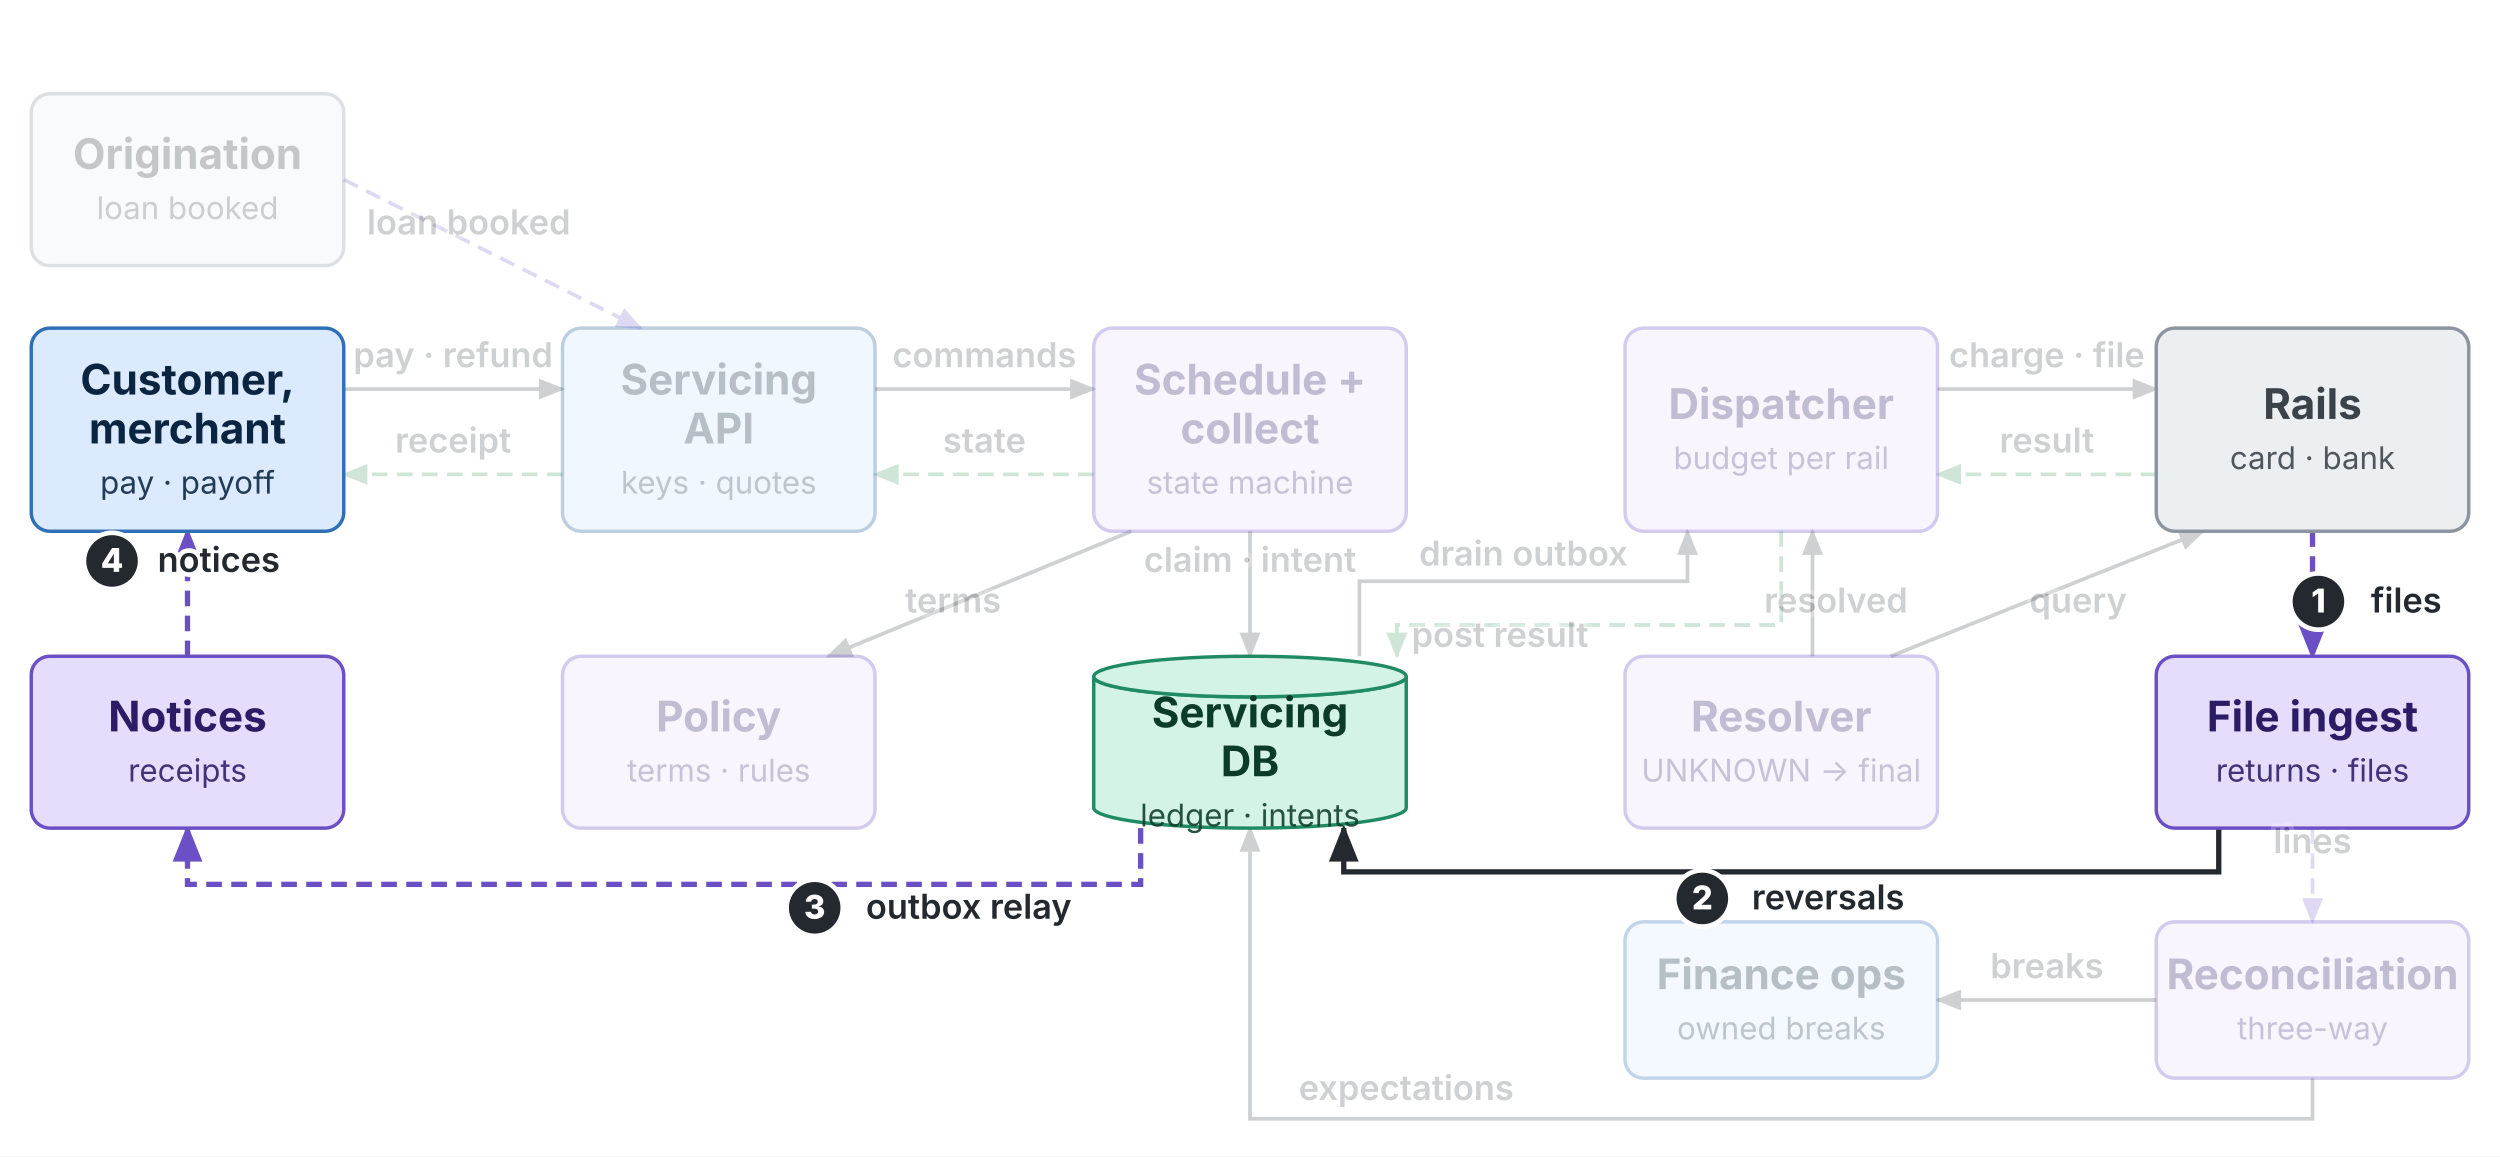
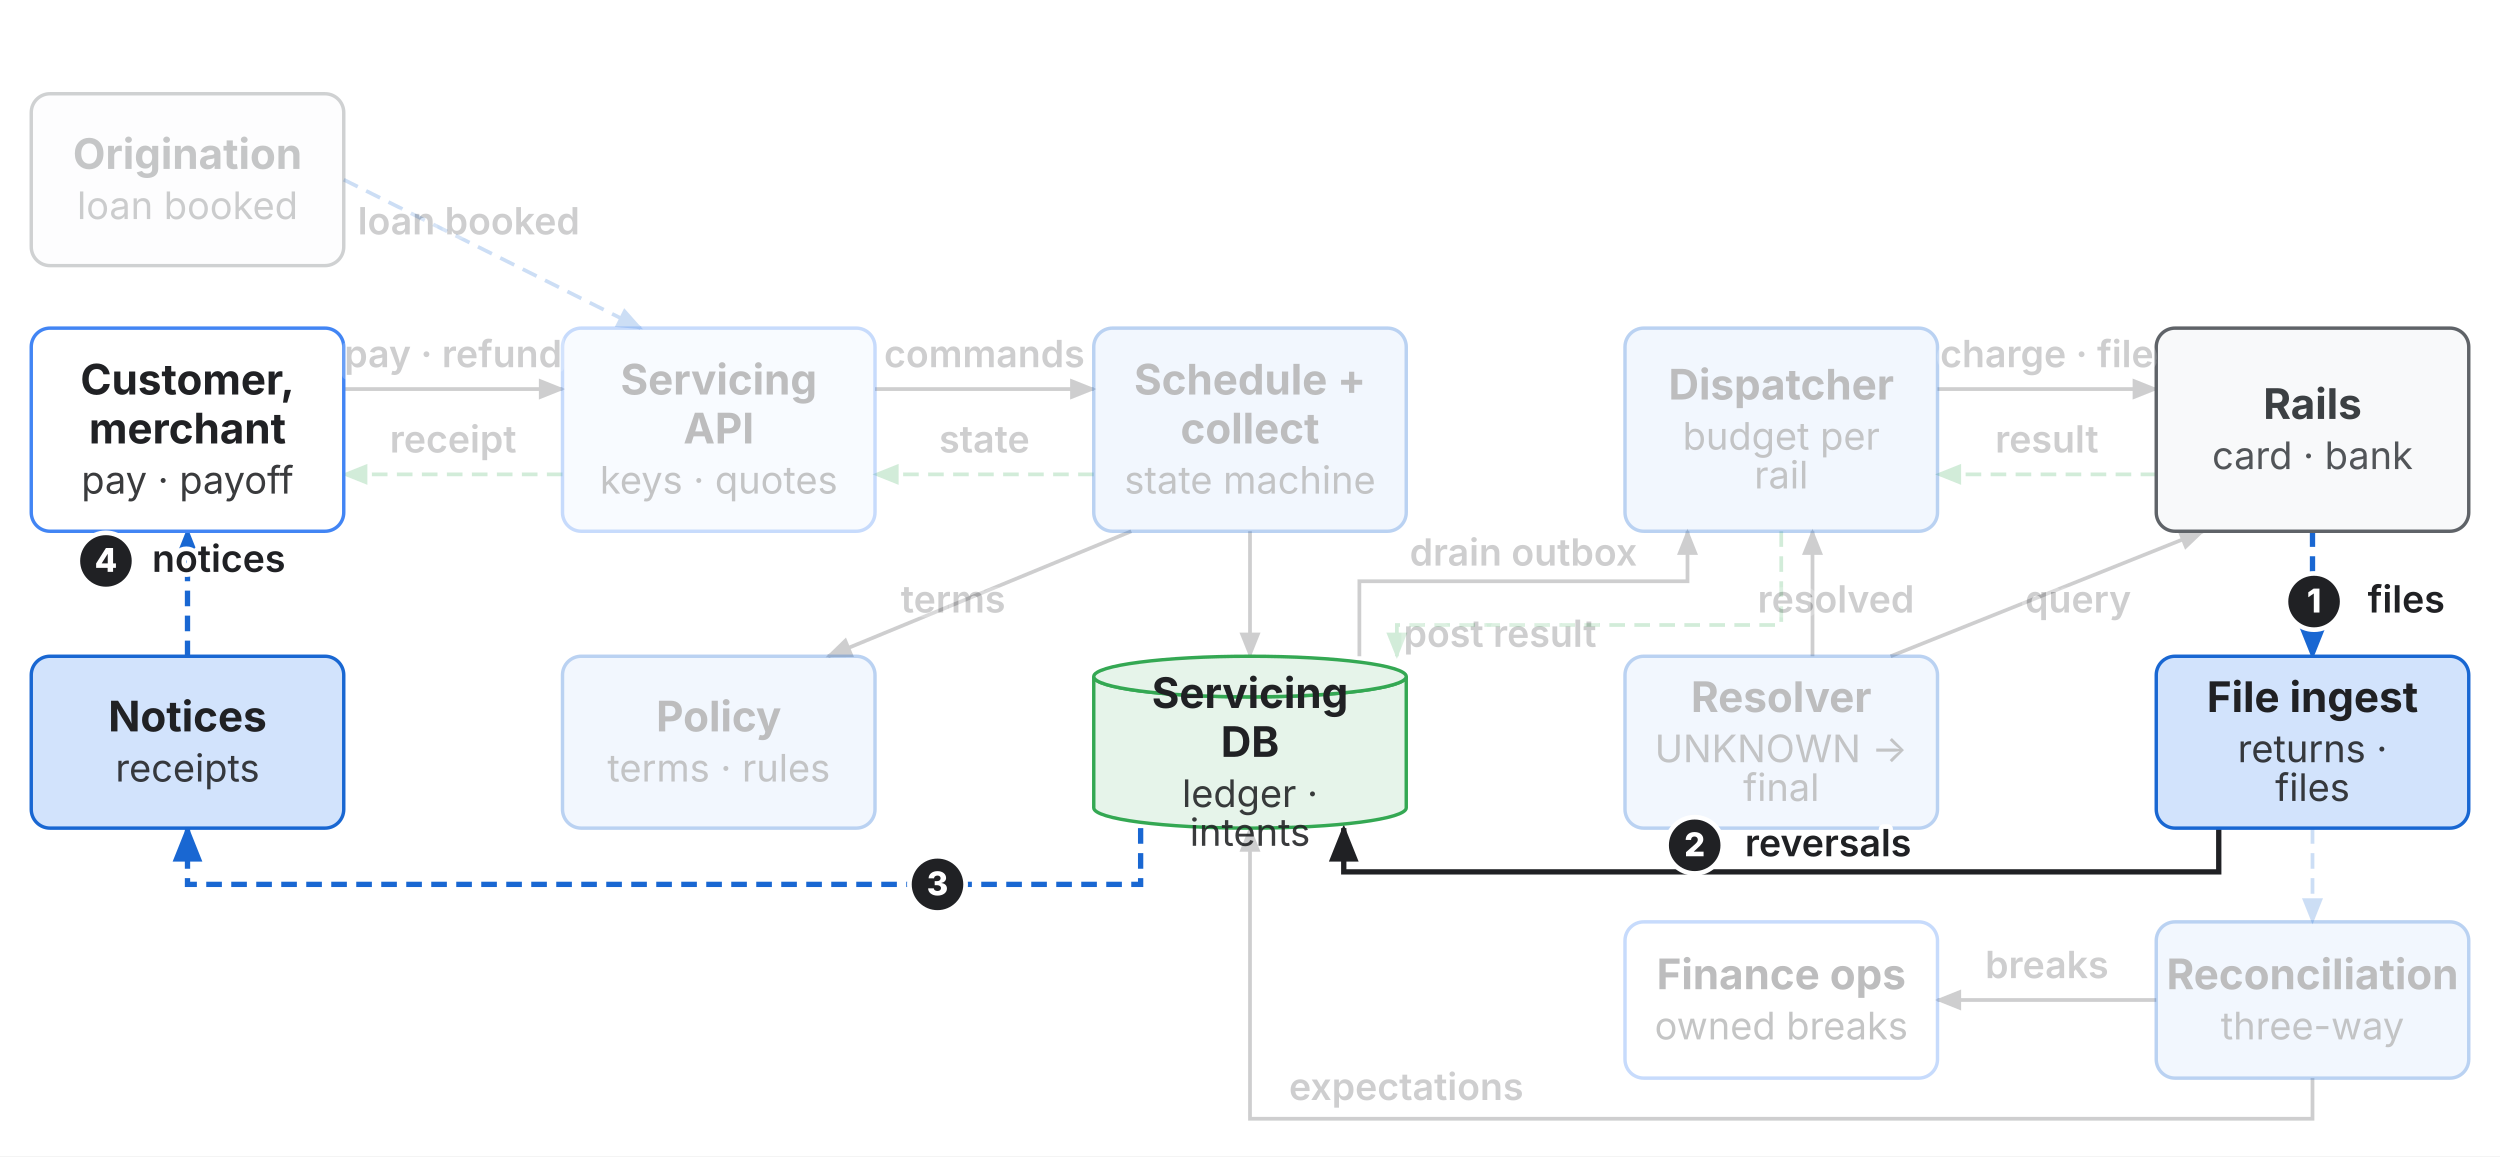
<svg xmlns="http://www.w3.org/2000/svg" class="base" viewBox="0 0 1600 740" width="1600" height="740">
  <defs>
-     <marker id="bs-1f8a4c" viewBox="0 0 10 10" refX="9" refY="5" markerWidth="7" markerHeight="7" orient="auto">
-       <path d="M0,1 L10,5 L0,9 z" fill="#1f8a4c" />
+     <marker id="bs-1967d2" viewBox="0 0 10 10" refX="9" refY="5" markerWidth="7" markerHeight="7" orient="auto">
+       <path d="M0,1 L10,5 L0,9 z" fill="#1967d2" />
    </marker>
-     <marker id="bs-s-1f8a4c" viewBox="0 0 10 10" refX="1" refY="5" markerWidth="7" markerHeight="7" orient="auto">
-       <path d="M10,1 L0,5 L10,9 z" fill="#1f8a4c" />
+     <marker id="bs-s-1967d2" viewBox="0 0 10 10" refX="1" refY="5" markerWidth="7" markerHeight="7" orient="auto">
+       <path d="M10,1 L0,5 L10,9 z" fill="#1967d2" />
    </marker>
-     <marker id="bs-24292f" viewBox="0 0 10 10" refX="9" refY="5" markerWidth="7" markerHeight="7" orient="auto">
-       <path d="M0,1 L10,5 L0,9 z" fill="#24292f" />
+     <marker id="bs-202124" viewBox="0 0 10 10" refX="9" refY="5" markerWidth="7" markerHeight="7" orient="auto">
+       <path d="M0,1 L10,5 L0,9 z" fill="#202124" />
    </marker>
-     <marker id="bs-s-24292f" viewBox="0 0 10 10" refX="1" refY="5" markerWidth="7" markerHeight="7" orient="auto">
-       <path d="M10,1 L0,5 L10,9 z" fill="#24292f" />
+     <marker id="bs-s-202124" viewBox="0 0 10 10" refX="1" refY="5" markerWidth="7" markerHeight="7" orient="auto">
+       <path d="M10,1 L0,5 L10,9 z" fill="#202124" />
    </marker>
-     <marker id="bs-6b4fc4" viewBox="0 0 10 10" refX="9" refY="5" markerWidth="7" markerHeight="7" orient="auto">
-       <path d="M0,1 L10,5 L0,9 z" fill="#6b4fc4" />
+     <marker id="bs-34a853" viewBox="0 0 10 10" refX="9" refY="5" markerWidth="7" markerHeight="7" orient="auto">
+       <path d="M0,1 L10,5 L0,9 z" fill="#34a853" />
    </marker>
-     <marker id="bs-s-6b4fc4" viewBox="0 0 10 10" refX="1" refY="5" markerWidth="7" markerHeight="7" orient="auto">
-       <path d="M10,1 L0,5 L10,9 z" fill="#6b4fc4" />
+     <marker id="bs-s-34a853" viewBox="0 0 10 10" refX="1" refY="5" markerWidth="7" markerHeight="7" orient="auto">
+       <path d="M10,1 L0,5 L10,9 z" fill="#34a853" />
    </marker>
  </defs>
-   <rect width="1600" height="740" fill="#ffffff" />
-   <path d="M220.0,249.0 L360.0,249.0" fill="none" stroke="#24292f" stroke-width="2.4" marker-end="url(#bs-24292f)" opacity="0.22" />
-   <path d="M360.0,303.6 L220.0,303.6" fill="none" stroke="#1f8a4c" stroke-width="2.4" stroke-dasharray="10 6" marker-end="url(#bs-1f8a4c)" opacity="0.22" />
-   <path d="M220.0,115.0 L410.0,210.0" fill="none" stroke="#6b4fc4" stroke-width="2.4" stroke-dasharray="10 6" marker-end="url(#bs-6b4fc4)" opacity="0.22" />
-   <path d="M560.0,249.0 L700.0,249.0" fill="none" stroke="#24292f" stroke-width="2.4" marker-end="url(#bs-24292f)" opacity="0.22" />
-   <path d="M700.0,303.6 L560.0,303.6" fill="none" stroke="#1f8a4c" stroke-width="2.4" stroke-dasharray="10 6" marker-end="url(#bs-1f8a4c)" opacity="0.22" />
-   <path d="M800.0,340.0 L800.0,420.0" fill="none" stroke="#24292f" stroke-width="2.4" marker-end="url(#bs-24292f)" opacity="0.22" />
-   <path d="M870.0,420.0 L870.0,372.0 L1080.0,372.0 L1080.0,340.0" fill="none" stroke="#24292f" stroke-width="2.4" marker-end="url(#bs-24292f)" opacity="0.22" />
-   <path d="M1140.0,340.0 L1140.0,400.0 L894.0,400.0 L894.0,420.0" fill="none" stroke="#1f8a4c" stroke-width="2.4" stroke-dasharray="10 6" marker-end="url(#bs-1f8a4c)" opacity="0.22" />
-   <path d="M1240.0,249.0 L1380.0,249.0" fill="none" stroke="#24292f" stroke-width="2.4" marker-end="url(#bs-24292f)" opacity="0.22" />
-   <path d="M1380.0,303.6 L1240.0,303.6" fill="none" stroke="#1f8a4c" stroke-width="2.4" stroke-dasharray="10 6" marker-end="url(#bs-1f8a4c)" opacity="0.22" />
-   <path d="M724.0,340.0 L530.0,420.0" fill="none" stroke="#24292f" stroke-width="2.4" marker-end="url(#bs-24292f)" opacity="0.22" />
-   <path d="M1480.0,340.0 L1480.0,420.0" fill="none" stroke="#6b4fc4" stroke-width="3.4" stroke-dasharray="10 6" marker-end="url(#bs-6b4fc4)" />
-   <path d="M1420.0,530.0 L1420.0,558.0 L860.0,558.0 L860.0,530.0" fill="none" stroke="#24292f" stroke-width="3.4" marker-end="url(#bs-24292f)" />
-   <path d="M1210.0,420.0 L1410.0,340.0" fill="none" stroke="#24292f" stroke-width="2.4" marker-end="url(#bs-24292f)" opacity="0.22" />
-   <path d="M1160.0,420.0 L1160.0,340.0" fill="none" stroke="#24292f" stroke-width="2.4" marker-end="url(#bs-24292f)" opacity="0.22" />
-   <path d="M1480.0,530.0 L1480.0,590.0" fill="none" stroke="#6b4fc4" stroke-width="2.4" stroke-dasharray="10 6" marker-end="url(#bs-6b4fc4)" opacity="0.22" />
-   <path d="M1480.0,690.0 L1480.0,716.0 L800.0,716.0 L800.0,530.0" fill="none" stroke="#24292f" stroke-width="2.4" marker-end="url(#bs-24292f)" opacity="0.22" />
-   <path d="M1380.0,640.0 L1240.0,640.0" fill="none" stroke="#24292f" stroke-width="2.4" marker-end="url(#bs-24292f)" opacity="0.22" />
-   <path d="M730.0,530.0 L730.0,566.0 L120.0,566.0 L120.0,530.0" fill="none" stroke="#6b4fc4" stroke-width="3.4" stroke-dasharray="10 6" marker-end="url(#bs-6b4fc4)" />
-   <path d="M120.0,420.0 L120.0,340.0" fill="none" stroke="#6b4fc4" stroke-width="3.4" stroke-dasharray="10 6" marker-end="url(#bs-6b4fc4)" />
-   <rect x="20" y="210" width="200" height="130" rx="12" fill="#dbeafe" stroke="#2f6fb5" stroke-width="2.2" />
-   <text x="120.0" y="252.5" text-anchor="middle" font-family="Inter, Helvetica, Arial, sans-serif" font-size="27" font-weight="700" fill="#0b2540">Customer,</text>
-   <text x="120.0" y="283.8" text-anchor="middle" font-family="Inter, Helvetica, Arial, sans-serif" font-size="27" font-weight="700" fill="#0b2540">merchant</text>
-   <text x="120.0" y="315.9" text-anchor="middle" font-family="Inter, Helvetica, Arial, sans-serif" font-size="20.0" fill="#0b2540" fill-opacity="0.88">pay · payoff</text>
-   <g opacity="0.3">
-     <rect x="20" y="60" width="200" height="110" rx="12" fill="#eceff2" stroke="#8c959f" stroke-width="2.2" />
-     <text x="120.0" y="108.1" text-anchor="middle" font-family="Inter, Helvetica, Arial, sans-serif" font-size="27" font-weight="700" fill="#3a424a">Origination</text>
-     <text x="120.0" y="140.2" text-anchor="middle" font-family="Inter, Helvetica, Arial, sans-serif" font-size="20.0" fill="#3a424a" fill-opacity="0.88">loan booked</text>
+   <rect x="0" y="0" width="1600" height="740" fill="#ffffff" />
+   <path data-k="e:cus-api" d="M220.0,249.0 L360.0,249.0" fill="none" stroke="#202124" stroke-width="2.4" marker-end="url(#bs-202124)" opacity="0.22" />
+   <path data-k="e:api-cus" d="M360.0,303.6 L220.0,303.6" fill="none" stroke="#34a853" stroke-width="2.4" stroke-dasharray="10 6" marker-end="url(#bs-34a853)" opacity="0.22" />
+   <path data-k="e:org-api" d="M220.0,115.0 L410.0,210.0" fill="none" stroke="#1967d2" stroke-width="2.4" stroke-dasharray="10 6" marker-end="url(#bs-1967d2)" opacity="0.22" />
+   <path data-k="e:api-svc" d="M560.0,249.0 L700.0,249.0" fill="none" stroke="#202124" stroke-width="2.4" marker-end="url(#bs-202124)" opacity="0.22" />
+   <path data-k="e:svc-api" d="M700.0,303.6 L560.0,303.6" fill="none" stroke="#34a853" stroke-width="2.4" stroke-dasharray="10 6" marker-end="url(#bs-34a853)" opacity="0.22" />
+   <path data-k="e:svc-db" d="M800.0,340.0 L800.0,420.0" fill="none" stroke="#202124" stroke-width="2.4" marker-end="url(#bs-202124)" opacity="0.22" />
+   <path data-k="e:db-dsp" d="M870.0,420.0 L870.0,372.0 L1080.0,372.0 L1080.0,340.0" fill="none" stroke="#202124" stroke-width="2.4" marker-end="url(#bs-202124)" opacity="0.22" />
+   <path data-k="e:dsp-db" d="M1140.0,340.0 L1140.0,400.0 L894.0,400.0 L894.0,420.0" fill="none" stroke="#34a853" stroke-width="2.4" stroke-dasharray="10 6" marker-end="url(#bs-34a853)" opacity="0.22" />
+   <path data-k="e:dsp-rail" d="M1240.0,249.0 L1380.0,249.0" fill="none" stroke="#202124" stroke-width="2.4" marker-end="url(#bs-202124)" opacity="0.22" />
+   <path data-k="e:rail-dsp" d="M1380.0,303.6 L1240.0,303.6" fill="none" stroke="#34a853" stroke-width="2.4" stroke-dasharray="10 6" marker-end="url(#bs-34a853)" opacity="0.22" />
+   <path data-k="e:svc-pol" d="M724.0,340.0 L530.0,420.0" fill="none" stroke="#202124" stroke-width="2.4" marker-end="url(#bs-202124)" opacity="0.22" />
+   <path data-k="e:rail-ing" d="M1480.0,340.0 L1480.0,420.0" fill="none" stroke="#1967d2" stroke-width="3.4" stroke-dasharray="10 6" marker-end="url(#bs-1967d2)" />
+   <path data-k="e:ing-db" d="M1420.0,530.0 L1420.0,558.0 L860.0,558.0 L860.0,530.0" fill="none" stroke="#202124" stroke-width="3.4" marker-end="url(#bs-202124)" />
+   <path data-k="e:res-rail" d="M1210.0,420.0 L1410.0,340.0" fill="none" stroke="#202124" stroke-width="2.4" marker-end="url(#bs-202124)" opacity="0.22" />
+   <path data-k="e:res-dsp" d="M1160.0,420.0 L1160.0,340.0" fill="none" stroke="#202124" stroke-width="2.4" marker-end="url(#bs-202124)" opacity="0.22" />
+   <path data-k="e:ing-rec" d="M1480.0,530.0 L1480.0,590.0" fill="none" stroke="#1967d2" stroke-width="2.4" stroke-dasharray="10 6" marker-end="url(#bs-1967d2)" opacity="0.22" />
+   <path data-k="e:rec-db" d="M1480.0,690.0 L1480.0,716.0 L800.0,716.0 L800.0,530.0" fill="none" stroke="#202124" stroke-width="2.4" marker-end="url(#bs-202124)" opacity="0.22" />
+   <path data-k="e:rec-ops" d="M1380.0,640.0 L1240.0,640.0" fill="none" stroke="#202124" stroke-width="2.4" marker-end="url(#bs-202124)" opacity="0.22" />
+   <path data-k="e:db-ntc" d="M730.0,530.0 L730.0,566.0 L120.0,566.0 L120.0,530.0" fill="none" stroke="#1967d2" stroke-width="3.4" stroke-dasharray="10 6" marker-end="url(#bs-1967d2)" />
+   <path data-k="e:ntc-cus" d="M120.0,420.0 L120.0,340.0" fill="none" stroke="#1967d2" stroke-width="3.4" stroke-dasharray="10 6" marker-end="url(#bs-1967d2)" />
+   <g data-k="n:cus">
+     <rect x="20" y="210" width="200" height="130" rx="12" fill="#ffffff" stroke="#4285f4" stroke-width="2.2" />
+     <text x="120.0" y="252.5" text-anchor="middle" font-family="Inter, Roboto, sans-serif" font-size="27" font-weight="700" fill="#202124">Customer,</text>
+     <text x="120.0" y="283.8" text-anchor="middle" font-family="Inter, Roboto, sans-serif" font-size="27" font-weight="700" fill="#202124">merchant</text>
+     <text x="120.0" y="315.9" text-anchor="middle" font-family="Inter, Roboto, sans-serif" font-size="24.3" fill="#202124" fill-opacity="0.88">pay · payoff</text>
  </g>
-   <g opacity="0.3">
-     <rect x="360" y="210" width="200" height="130" rx="12" fill="#cfe3fb" stroke="#215a9a" stroke-width="2.2" />
-     <text x="460.0" y="252.5" text-anchor="middle" font-family="Inter, Helvetica, Arial, sans-serif" font-size="27" font-weight="700" fill="#0b2540">Servicing</text>
-     <text x="460.0" y="283.8" text-anchor="middle" font-family="Inter, Helvetica, Arial, sans-serif" font-size="27" font-weight="700" fill="#0b2540">API</text>
-     <text x="460.0" y="315.9" text-anchor="middle" font-family="Inter, Helvetica, Arial, sans-serif" font-size="20.0" fill="#0b2540" fill-opacity="0.88">keys · quotes</text>
+   <g data-k="n:org">
+     <g opacity="0.3">
+       <rect x="20" y="60" width="200" height="110" rx="12" fill="#f8f9fa" stroke="#5f6368" stroke-width="2.2" />
+       <text x="120.0" y="108.1" text-anchor="middle" font-family="Inter, Roboto, sans-serif" font-size="27" font-weight="700" fill="#3c4043">Origination</text>
+       <text x="120.0" y="140.2" text-anchor="middle" font-family="Inter, Roboto, sans-serif" font-size="24.3" fill="#3c4043" fill-opacity="0.88">loan booked</text>
+     </g>
  </g>
-   <g opacity="0.3">
-     <rect x="700" y="210" width="200" height="130" rx="12" fill="#e6dcfb" stroke="#6b4fc4" stroke-width="2.2" />
-     <text x="800.0" y="252.5" text-anchor="middle" font-family="Inter, Helvetica, Arial, sans-serif" font-size="27" font-weight="700" fill="#2a1d66">Schedule +</text>
-     <text x="800.0" y="283.8" text-anchor="middle" font-family="Inter, Helvetica, Arial, sans-serif" font-size="27" font-weight="700" fill="#2a1d66">collect</text>
-     <text x="800.0" y="315.9" text-anchor="middle" font-family="Inter, Helvetica, Arial, sans-serif" font-size="20.0" fill="#2a1d66" fill-opacity="0.88">state machine</text>
+   <g data-k="n:api">
+     <g opacity="0.3">
+       <rect x="360" y="210" width="200" height="130" rx="12" fill="#e8f0fe" stroke="#4285f4" stroke-width="2.2" />
+       <text x="460.0" y="252.5" text-anchor="middle" font-family="Inter, Roboto, sans-serif" font-size="27" font-weight="700" fill="#202124">Servicing</text>
+       <text x="460.0" y="283.8" text-anchor="middle" font-family="Inter, Roboto, sans-serif" font-size="27" font-weight="700" fill="#202124">API</text>
+       <text x="460.0" y="315.9" text-anchor="middle" font-family="Inter, Roboto, sans-serif" font-size="24.3" fill="#202124" fill-opacity="0.88">keys · quotes</text>
+     </g>
  </g>
-   <g opacity="0.3">
-     <rect x="1040" y="210" width="200" height="130" rx="12" fill="#e6dcfb" stroke="#6b4fc4" stroke-width="2.2" />
-     <text x="1140.0" y="268.1" text-anchor="middle" font-family="Inter, Helvetica, Arial, sans-serif" font-size="27" font-weight="700" fill="#2a1d66">Dispatcher</text>
-     <text x="1140.0" y="300.2" text-anchor="middle" font-family="Inter, Helvetica, Arial, sans-serif" font-size="20.0" fill="#2a1d66" fill-opacity="0.88">budget per rail</text>
+   <g data-k="n:svc">
+     <g opacity="0.3">
+       <rect x="700" y="210" width="200" height="130" rx="12" fill="#d2e3fc" stroke="#1967d2" stroke-width="2.2" />
+       <text x="800.0" y="252.5" text-anchor="middle" font-family="Inter, Roboto, sans-serif" font-size="27" font-weight="700" fill="#202124">Schedule +</text>
+       <text x="800.0" y="283.8" text-anchor="middle" font-family="Inter, Roboto, sans-serif" font-size="27" font-weight="700" fill="#202124">collect</text>
+       <text x="800.0" y="315.9" text-anchor="middle" font-family="Inter, Roboto, sans-serif" font-size="24.3" fill="#202124" fill-opacity="0.88">state machine</text>
+     </g>
  </g>
-   <rect x="1380" y="210" width="200" height="130" rx="12" fill="#eceff2" stroke="#8c959f" stroke-width="2.2" />
-   <text x="1480.0" y="268.1" text-anchor="middle" font-family="Inter, Helvetica, Arial, sans-serif" font-size="27" font-weight="700" fill="#3a424a">Rails</text>
-   <text x="1480.0" y="300.2" text-anchor="middle" font-family="Inter, Helvetica, Arial, sans-serif" font-size="20.0" fill="#3a424a" fill-opacity="0.88">card · bank</text>
-   <path d="M700,433 a100.0,13 0 0,0 200,0 v84 a100.0,13 0 0,1 -200,0 z" fill="#d3f3e6" stroke="#1f8a63" stroke-width="2.2" />
-   <ellipse cx="800.0" cy="433" rx="100.0" ry="13" fill="#d3f3e6" stroke="#1f8a63" stroke-width="2.2" />
-   <text x="800.0" y="465.5" text-anchor="middle" font-family="Inter, Helvetica, Arial, sans-serif" font-size="27" font-weight="700" fill="#0d3b2a">Servicing</text>
-   <text x="800.0" y="496.8" text-anchor="middle" font-family="Inter, Helvetica, Arial, sans-serif" font-size="27" font-weight="700" fill="#0d3b2a">DB</text>
-   <text x="800.0" y="528.9" text-anchor="middle" font-family="Inter, Helvetica, Arial, sans-serif" font-size="20.0" fill="#0d3b2a" fill-opacity="0.88">ledger · intents</text>
-   <g opacity="0.3">
-     <rect x="360" y="420" width="200" height="110" rx="12" fill="#e6dcfb" stroke="#6b4fc4" stroke-width="2.2" />
-     <text x="460.0" y="468.1" text-anchor="middle" font-family="Inter, Helvetica, Arial, sans-serif" font-size="27" font-weight="700" fill="#2a1d66">Policy</text>
-     <text x="460.0" y="500.2" text-anchor="middle" font-family="Inter, Helvetica, Arial, sans-serif" font-size="20.0" fill="#2a1d66" fill-opacity="0.88">terms · rules</text>
+   <g data-k="n:dsp">
+     <g opacity="0.3">
+       <rect x="1040" y="210" width="200" height="130" rx="12" fill="#d2e3fc" stroke="#1967d2" stroke-width="2.2" />
+       <text x="1140.0" y="255.7" text-anchor="middle" font-family="Inter, Roboto, sans-serif" font-size="27" font-weight="700" fill="#202124">Dispatcher</text>
+       <text x="1140.0" y="287.8" text-anchor="middle" font-family="Inter, Roboto, sans-serif" font-size="24.3" fill="#202124" fill-opacity="0.88">budget per</text>
+       <text x="1140.0" y="312.6" text-anchor="middle" font-family="Inter, Roboto, sans-serif" font-size="24.3" fill="#202124" fill-opacity="0.88">rail</text>
+     </g>
  </g>
-   <rect x="1380" y="420" width="200" height="110" rx="12" fill="#e6dcfb" stroke="#6b4fc4" stroke-width="2.2" />
-   <text x="1480.0" y="468.1" text-anchor="middle" font-family="Inter, Helvetica, Arial, sans-serif" font-size="27" font-weight="700" fill="#2a1d66">File ingest</text>
-   <text x="1480.0" y="500.2" text-anchor="middle" font-family="Inter, Helvetica, Arial, sans-serif" font-size="20.0" fill="#2a1d66" fill-opacity="0.88">returns · files</text>
-   <g opacity="0.3">
-     <rect x="1040" y="420" width="200" height="110" rx="12" fill="#e6dcfb" stroke="#6b4fc4" stroke-width="2.2" />
-     <text x="1140.0" y="468.1" text-anchor="middle" font-family="Inter, Helvetica, Arial, sans-serif" font-size="27" font-weight="700" fill="#2a1d66">Resolver</text>
-     <text x="1140.0" y="500.2" text-anchor="middle" font-family="Inter, Helvetica, Arial, sans-serif" font-size="20.0" fill="#2a1d66" fill-opacity="0.88">UNKNOWN → final</text>
+   <g data-k="n:rail">
+     <rect x="1380" y="210" width="200" height="130" rx="12" fill="#f8f9fa" stroke="#5f6368" stroke-width="2.2" />
+     <text x="1480.0" y="268.1" text-anchor="middle" font-family="Inter, Roboto, sans-serif" font-size="27" font-weight="700" fill="#3c4043">Rails</text>
+     <text x="1480.0" y="300.2" text-anchor="middle" font-family="Inter, Roboto, sans-serif" font-size="24.3" fill="#3c4043" fill-opacity="0.88">card · bank</text>
  </g>
-   <rect x="20" y="420" width="200" height="110" rx="12" fill="#e6dcfb" stroke="#6b4fc4" stroke-width="2.2" />
-   <text x="120.0" y="468.1" text-anchor="middle" font-family="Inter, Helvetica, Arial, sans-serif" font-size="27" font-weight="700" fill="#2a1d66">Notices</text>
-   <text x="120.0" y="500.2" text-anchor="middle" font-family="Inter, Helvetica, Arial, sans-serif" font-size="20.0" fill="#2a1d66" fill-opacity="0.88">receipts</text>
-   <g opacity="0.3">
-     <rect x="1380" y="590" width="200" height="100" rx="12" fill="#e6dcfb" stroke="#6b4fc4" stroke-width="2.2" />
-     <text x="1480.0" y="633.1" text-anchor="middle" font-family="Inter, Helvetica, Arial, sans-serif" font-size="27" font-weight="700" fill="#2a1d66">Reconciliation</text>
-     <text x="1480.0" y="665.2" text-anchor="middle" font-family="Inter, Helvetica, Arial, sans-serif" font-size="20.0" fill="#2a1d66" fill-opacity="0.88">three-way</text>
+   <g data-k="n:db">
+     <path d="M700,433 a100.0,13 0 0,0 200,0 v84 a100.0,13 0 0,1 -200,0 z" fill="#e6f4ea" stroke="#34a853" stroke-width="2.2" />
+     <ellipse cx="800.0" cy="433" rx="100.0" ry="13" fill="#e6f4ea" stroke="#34a853" stroke-width="2.2" />
+     <text x="800.0" y="453.1" text-anchor="middle" font-family="Inter, Roboto, sans-serif" font-size="27" font-weight="700" fill="#202124">Servicing</text>
+     <text x="800.0" y="484.4" text-anchor="middle" font-family="Inter, Roboto, sans-serif" font-size="27" font-weight="700" fill="#202124">DB</text>
+     <text x="800.0" y="516.5" text-anchor="middle" font-family="Inter, Roboto, sans-serif" font-size="24.3" fill="#202124" fill-opacity="0.88">ledger ·</text>
+     <text x="800.0" y="541.3" text-anchor="middle" font-family="Inter, Roboto, sans-serif" font-size="24.3" fill="#202124" fill-opacity="0.88">intents</text>
  </g>
-   <g opacity="0.3">
-     <rect x="1040" y="590" width="200" height="100" rx="12" fill="#dbeafe" stroke="#2f6fb5" stroke-width="2.2" />
-     <text x="1140.0" y="633.1" text-anchor="middle" font-family="Inter, Helvetica, Arial, sans-serif" font-size="27" font-weight="700" fill="#0b2540">Finance ops</text>
-     <text x="1140.0" y="665.2" text-anchor="middle" font-family="Inter, Helvetica, Arial, sans-serif" font-size="20.0" fill="#0b2540" fill-opacity="0.88">owned breaks</text>
+   <g data-k="n:pol">
+     <g opacity="0.3">
+       <rect x="360" y="420" width="200" height="110" rx="12" fill="#d2e3fc" stroke="#1967d2" stroke-width="2.2" />
+       <text x="460.0" y="468.1" text-anchor="middle" font-family="Inter, Roboto, sans-serif" font-size="27" font-weight="700" fill="#202124">Policy</text>
+       <text x="460.0" y="500.2" text-anchor="middle" font-family="Inter, Roboto, sans-serif" font-size="24.3" fill="#202124" fill-opacity="0.88">terms · rules</text>
+     </g>
  </g>
-   <text x="290.0" y="235.0" text-anchor="middle" font-family="Inter, Helvetica, Arial, sans-serif" font-size="22" font-weight="600" fill="#24292f" paint-order="stroke" stroke="#ffffff" stroke-width="6" stroke-linejoin="round" opacity="0.22">pay · refund</text>
-   <text x="290.0" y="289.6" text-anchor="middle" font-family="Inter, Helvetica, Arial, sans-serif" font-size="22" font-weight="600" fill="#24292f" paint-order="stroke" stroke="#ffffff" stroke-width="6" stroke-linejoin="round" opacity="0.22">receipt</text>
-   <text x="300.0" y="150.0" text-anchor="middle" font-family="Inter, Helvetica, Arial, sans-serif" font-size="22" font-weight="600" fill="#24292f" paint-order="stroke" stroke="#ffffff" stroke-width="6" stroke-linejoin="round" opacity="0.22">loan booked</text>
-   <text x="630.0" y="235.0" text-anchor="middle" font-family="Inter, Helvetica, Arial, sans-serif" font-size="22" font-weight="600" fill="#24292f" paint-order="stroke" stroke="#ffffff" stroke-width="6" stroke-linejoin="round" opacity="0.22">commands</text>
-   <text x="630.0" y="289.6" text-anchor="middle" font-family="Inter, Helvetica, Arial, sans-serif" font-size="22" font-weight="600" fill="#24292f" paint-order="stroke" stroke="#ffffff" stroke-width="6" stroke-linejoin="round" opacity="0.22">state</text>
-   <text x="800.0" y="366.0" text-anchor="middle" font-family="Inter, Helvetica, Arial, sans-serif" font-size="22" font-weight="600" fill="#24292f" paint-order="stroke" stroke="#ffffff" stroke-width="6" stroke-linejoin="round" opacity="0.22">claim · intent</text>
-   <text x="975.0" y="362.0" text-anchor="middle" font-family="Inter, Helvetica, Arial, sans-serif" font-size="22" font-weight="600" fill="#24292f" paint-order="stroke" stroke="#ffffff" stroke-width="6" stroke-linejoin="round" opacity="0.22">drain outbox</text>
-   <text x="960.0" y="414.0" text-anchor="middle" font-family="Inter, Helvetica, Arial, sans-serif" font-size="22" font-weight="600" fill="#24292f" paint-order="stroke" stroke="#ffffff" stroke-width="6" stroke-linejoin="round" opacity="0.22">post result</text>
-   <text x="1310.0" y="235.0" text-anchor="middle" font-family="Inter, Helvetica, Arial, sans-serif" font-size="22" font-weight="600" fill="#24292f" paint-order="stroke" stroke="#ffffff" stroke-width="6" stroke-linejoin="round" opacity="0.22">charge · file</text>
-   <text x="1310.0" y="289.6" text-anchor="middle" font-family="Inter, Helvetica, Arial, sans-serif" font-size="22" font-weight="600" fill="#24292f" paint-order="stroke" stroke="#ffffff" stroke-width="6" stroke-linejoin="round" opacity="0.22">result</text>
-   <text x="610.0" y="392.0" text-anchor="middle" font-family="Inter, Helvetica, Arial, sans-serif" font-size="22" font-weight="600" fill="#24292f" paint-order="stroke" stroke="#ffffff" stroke-width="6" stroke-linejoin="round" opacity="0.22">terms</text>
-   <text x="1540.0" y="392.0" text-anchor="middle" font-family="Inter, Helvetica, Arial, sans-serif" font-size="22" font-weight="600" fill="#24292f" paint-order="stroke" stroke="#ffffff" stroke-width="6" stroke-linejoin="round">files</text>
-   <circle cx="1483.8" cy="385.0" r="18" fill="#24292f" stroke="#ffffff" stroke-width="3" />
-   <text x="1483.8" y="392.0" text-anchor="middle" font-family="Inter, Helvetica, Arial, sans-serif" font-size="21" font-weight="800" fill="#ffffff">1</text>
-   <text x="1170.0" y="582.0" text-anchor="middle" font-family="Inter, Helvetica, Arial, sans-serif" font-size="22" font-weight="600" fill="#24292f" paint-order="stroke" stroke="#ffffff" stroke-width="6" stroke-linejoin="round">reversals</text>
-   <circle cx="1089.5" cy="575.0" r="18" fill="#24292f" stroke="#ffffff" stroke-width="3" />
-   <text x="1089.5" y="582.0" text-anchor="middle" font-family="Inter, Helvetica, Arial, sans-serif" font-size="21" font-weight="800" fill="#ffffff">2</text>
-   <text x="1330.0" y="392.0" text-anchor="middle" font-family="Inter, Helvetica, Arial, sans-serif" font-size="22" font-weight="600" fill="#24292f" paint-order="stroke" stroke="#ffffff" stroke-width="6" stroke-linejoin="round" opacity="0.22">query</text>
-   <text x="1175.0" y="392.0" text-anchor="middle" font-family="Inter, Helvetica, Arial, sans-serif" font-size="22" font-weight="600" fill="#24292f" paint-order="stroke" stroke="#ffffff" stroke-width="6" stroke-linejoin="round" opacity="0.22">resolved</text>
-   <text x="1480.0" y="546.0" text-anchor="middle" font-family="Inter, Helvetica, Arial, sans-serif" font-size="22" font-weight="600" fill="#24292f" paint-order="stroke" stroke="#ffffff" stroke-width="6" stroke-linejoin="round" opacity="0.22">lines</text>
-   <text x="900.0" y="704.0" text-anchor="middle" font-family="Inter, Helvetica, Arial, sans-serif" font-size="22" font-weight="600" fill="#24292f" paint-order="stroke" stroke="#ffffff" stroke-width="6" stroke-linejoin="round" opacity="0.22">expectations</text>
-   <text x="1310.0" y="626.0" text-anchor="middle" font-family="Inter, Helvetica, Arial, sans-serif" font-size="22" font-weight="600" fill="#24292f" paint-order="stroke" stroke="#ffffff" stroke-width="6" stroke-linejoin="round" opacity="0.22">breaks</text>
-   <text x="620.0" y="588.0" text-anchor="middle" font-family="Inter, Helvetica, Arial, sans-serif" font-size="22" font-weight="600" fill="#24292f" paint-order="stroke" stroke="#ffffff" stroke-width="6" stroke-linejoin="round">outbox relay</text>
-   <circle cx="521.4" cy="581.0" r="18" fill="#24292f" stroke="#ffffff" stroke-width="3" />
-   <text x="521.4" y="588.0" text-anchor="middle" font-family="Inter, Helvetica, Arial, sans-serif" font-size="21" font-weight="800" fill="#ffffff">3</text>
-   <text x="140.0" y="366.0" text-anchor="middle" font-family="Inter, Helvetica, Arial, sans-serif" font-size="22" font-weight="600" fill="#24292f" paint-order="stroke" stroke="#ffffff" stroke-width="6" stroke-linejoin="round">notices</text>
-   <circle cx="71.7" cy="359.0" r="18" fill="#24292f" stroke="#ffffff" stroke-width="3" />
-   <text x="71.7" y="366.0" text-anchor="middle" font-family="Inter, Helvetica, Arial, sans-serif" font-size="21" font-weight="800" fill="#ffffff">4</text>
+   <g data-k="n:ing">
+     <rect x="1380" y="420" width="200" height="110" rx="12" fill="#d2e3fc" stroke="#1967d2" stroke-width="2.2" />
+     <text x="1480.0" y="455.7" text-anchor="middle" font-family="Inter, Roboto, sans-serif" font-size="27" font-weight="700" fill="#202124">File ingest</text>
+     <text x="1480.0" y="487.8" text-anchor="middle" font-family="Inter, Roboto, sans-serif" font-size="24.3" fill="#202124" fill-opacity="0.88">returns ·</text>
+     <text x="1480.0" y="512.6" text-anchor="middle" font-family="Inter, Roboto, sans-serif" font-size="24.3" fill="#202124" fill-opacity="0.88">files</text>
+   </g>
+   <g data-k="n:res">
+     <g opacity="0.3">
+       <rect x="1040" y="420" width="200" height="110" rx="12" fill="#d2e3fc" stroke="#1967d2" stroke-width="2.2" />
+       <text x="1140.0" y="455.7" text-anchor="middle" font-family="Inter, Roboto, sans-serif" font-size="27" font-weight="700" fill="#202124">Resolver</text>
+       <text x="1140.0" y="487.8" text-anchor="middle" font-family="Inter, Roboto, sans-serif" font-size="24.3" fill="#202124" fill-opacity="0.88">UNKNOWN →</text>
+       <text x="1140.0" y="512.6" text-anchor="middle" font-family="Inter, Roboto, sans-serif" font-size="24.3" fill="#202124" fill-opacity="0.88">final</text>
+     </g>
+   </g>
+   <g data-k="n:ntc">
+     <rect x="20" y="420" width="200" height="110" rx="12" fill="#d2e3fc" stroke="#1967d2" stroke-width="2.2" />
+     <text x="120.0" y="468.1" text-anchor="middle" font-family="Inter, Roboto, sans-serif" font-size="27" font-weight="700" fill="#202124">Notices</text>
+     <text x="120.0" y="500.2" text-anchor="middle" font-family="Inter, Roboto, sans-serif" font-size="24.3" fill="#202124" fill-opacity="0.88">receipts</text>
+   </g>
+   <g data-k="n:rec">
+     <g opacity="0.3">
+       <rect x="1380" y="590" width="200" height="100" rx="12" fill="#d2e3fc" stroke="#1967d2" stroke-width="2.2" />
+       <text x="1480.0" y="633.1" text-anchor="middle" font-family="Inter, Roboto, sans-serif" font-size="27" font-weight="700" fill="#202124">Reconciliation</text>
+       <text x="1480.0" y="665.2" text-anchor="middle" font-family="Inter, Roboto, sans-serif" font-size="24.3" fill="#202124" fill-opacity="0.88">three-way</text>
+     </g>
+   </g>
+   <g data-k="n:ops">
+     <g opacity="0.3">
+       <rect x="1040" y="590" width="200" height="100" rx="12" fill="#ffffff" stroke="#4285f4" stroke-width="2.2" />
+       <text x="1140.0" y="633.1" text-anchor="middle" font-family="Inter, Roboto, sans-serif" font-size="27" font-weight="700" fill="#202124">Finance ops</text>
+       <text x="1140.0" y="665.2" text-anchor="middle" font-family="Inter, Roboto, sans-serif" font-size="24.3" fill="#202124" fill-opacity="0.88">owned breaks</text>
+     </g>
+   </g>
+   <text data-k="e:cus-api" x="290.0" y="235.0" text-anchor="middle" font-family="Inter, Roboto, sans-serif" font-size="24" font-weight="600" fill="#202124" paint-order="stroke" stroke="#ffffff" stroke-width="6" stroke-linejoin="round" opacity="0.22">pay · refund</text>
+   <text data-k="e:api-cus" x="290.0" y="289.6" text-anchor="middle" font-family="Inter, Roboto, sans-serif" font-size="24" font-weight="600" fill="#202124" paint-order="stroke" stroke="#ffffff" stroke-width="6" stroke-linejoin="round" opacity="0.22">receipt</text>
+   <text data-k="e:org-api" x="300.0" y="150.0" text-anchor="middle" font-family="Inter, Roboto, sans-serif" font-size="24" font-weight="600" fill="#202124" paint-order="stroke" stroke="#ffffff" stroke-width="6" stroke-linejoin="round" opacity="0.22">loan booked</text>
+   <text data-k="e:api-svc" x="630.0" y="235.0" text-anchor="middle" font-family="Inter, Roboto, sans-serif" font-size="24" font-weight="600" fill="#202124" paint-order="stroke" stroke="#ffffff" stroke-width="6" stroke-linejoin="round" opacity="0.22">commands</text>
+   <text data-k="e:svc-api" x="630.0" y="289.6" text-anchor="middle" font-family="Inter, Roboto, sans-serif" font-size="24" font-weight="600" fill="#202124" paint-order="stroke" stroke="#ffffff" stroke-width="6" stroke-linejoin="round" opacity="0.22">state</text>
+   <text data-k="e:db-dsp" x="975.0" y="362.0" text-anchor="middle" font-family="Inter, Roboto, sans-serif" font-size="24" font-weight="600" fill="#202124" paint-order="stroke" stroke="#ffffff" stroke-width="6" stroke-linejoin="round" opacity="0.22">drain outbox</text>
+   <text data-k="e:dsp-db" x="960.0" y="414.0" text-anchor="middle" font-family="Inter, Roboto, sans-serif" font-size="24" font-weight="600" fill="#202124" paint-order="stroke" stroke="#ffffff" stroke-width="6" stroke-linejoin="round" opacity="0.22">post result</text>
+   <text data-k="e:dsp-rail" x="1310.0" y="235.0" text-anchor="middle" font-family="Inter, Roboto, sans-serif" font-size="24" font-weight="600" fill="#202124" paint-order="stroke" stroke="#ffffff" stroke-width="6" stroke-linejoin="round" opacity="0.22">charge · file</text>
+   <text data-k="e:rail-dsp" x="1310.0" y="289.6" text-anchor="middle" font-family="Inter, Roboto, sans-serif" font-size="24" font-weight="600" fill="#202124" paint-order="stroke" stroke="#ffffff" stroke-width="6" stroke-linejoin="round" opacity="0.22">result</text>
+   <text data-k="e:svc-pol" x="610.0" y="392.0" text-anchor="middle" font-family="Inter, Roboto, sans-serif" font-size="24" font-weight="600" fill="#202124" paint-order="stroke" stroke="#ffffff" stroke-width="6" stroke-linejoin="round" opacity="0.22">terms</text>
+   <text data-k="e:rail-ing" x="1540.0" y="392.0" text-anchor="middle" font-family="Inter, Roboto, sans-serif" font-size="24" font-weight="600" fill="#202124" paint-order="stroke" stroke="#ffffff" stroke-width="6" stroke-linejoin="round">files</text>
+   <g data-k="e:rail-ing">
+     <circle cx="1481.0" cy="385.0" r="18" fill="#202124" stroke="#ffffff" stroke-width="3" />
+     <text x="1481.0" y="392.0" text-anchor="middle" font-family="Inter, Roboto, sans-serif" font-size="21" font-weight="800" fill="#ffffff">1</text>
+   </g>
+   <text data-k="e:ing-db" x="1170.0" y="548.0" text-anchor="middle" font-family="Inter, Roboto, sans-serif" font-size="24" font-weight="600" fill="#202124" paint-order="stroke" stroke="#ffffff" stroke-width="6" stroke-linejoin="round">reversals</text>
+   <g data-k="e:ing-db">
+     <circle cx="1084.6" cy="541.0" r="18" fill="#202124" stroke="#ffffff" stroke-width="3" />
+     <text x="1084.6" y="548.0" text-anchor="middle" font-family="Inter, Roboto, sans-serif" font-size="21" font-weight="800" fill="#ffffff">2</text>
+   </g>
+   <text data-k="e:res-rail" x="1330.0" y="392.0" text-anchor="middle" font-family="Inter, Roboto, sans-serif" font-size="24" font-weight="600" fill="#202124" paint-order="stroke" stroke="#ffffff" stroke-width="6" stroke-linejoin="round" opacity="0.22">query</text>
+   <text data-k="e:res-dsp" x="1175.0" y="392.0" text-anchor="middle" font-family="Inter, Roboto, sans-serif" font-size="24" font-weight="600" fill="#202124" paint-order="stroke" stroke="#ffffff" stroke-width="6" stroke-linejoin="round" opacity="0.22">resolved</text>
+   <text data-k="e:rec-db" x="900.0" y="704.0" text-anchor="middle" font-family="Inter, Roboto, sans-serif" font-size="24" font-weight="600" fill="#202124" paint-order="stroke" stroke="#ffffff" stroke-width="6" stroke-linejoin="round" opacity="0.22">expectations</text>
+   <text data-k="e:rec-ops" x="1310.0" y="626.0" text-anchor="middle" font-family="Inter, Roboto, sans-serif" font-size="24" font-weight="600" fill="#202124" paint-order="stroke" stroke="#ffffff" stroke-width="6" stroke-linejoin="round" opacity="0.22">breaks</text>
+   <g data-k="e:db-ntc">
+     <circle cx="600.0" cy="566.0" r="18" fill="#202124" stroke="#ffffff" stroke-width="3" />
+     <text x="600.0" y="573.0" text-anchor="middle" font-family="Inter, Roboto, sans-serif" font-size="21" font-weight="800" fill="#ffffff">3</text>
+   </g>
+   <text data-k="e:ntc-cus" x="140.0" y="366.0" text-anchor="middle" font-family="Inter, Roboto, sans-serif" font-size="24" font-weight="600" fill="#202124" paint-order="stroke" stroke="#ffffff" stroke-width="6" stroke-linejoin="round">notices</text>
+   <g data-k="e:ntc-cus">
+     <circle cx="67.8" cy="359.0" r="18" fill="#202124" stroke="#ffffff" stroke-width="3" />
+     <text x="67.8" y="366.0" text-anchor="middle" font-family="Inter, Roboto, sans-serif" font-size="21" font-weight="800" fill="#ffffff">4</text>
+   </g>
</svg>
